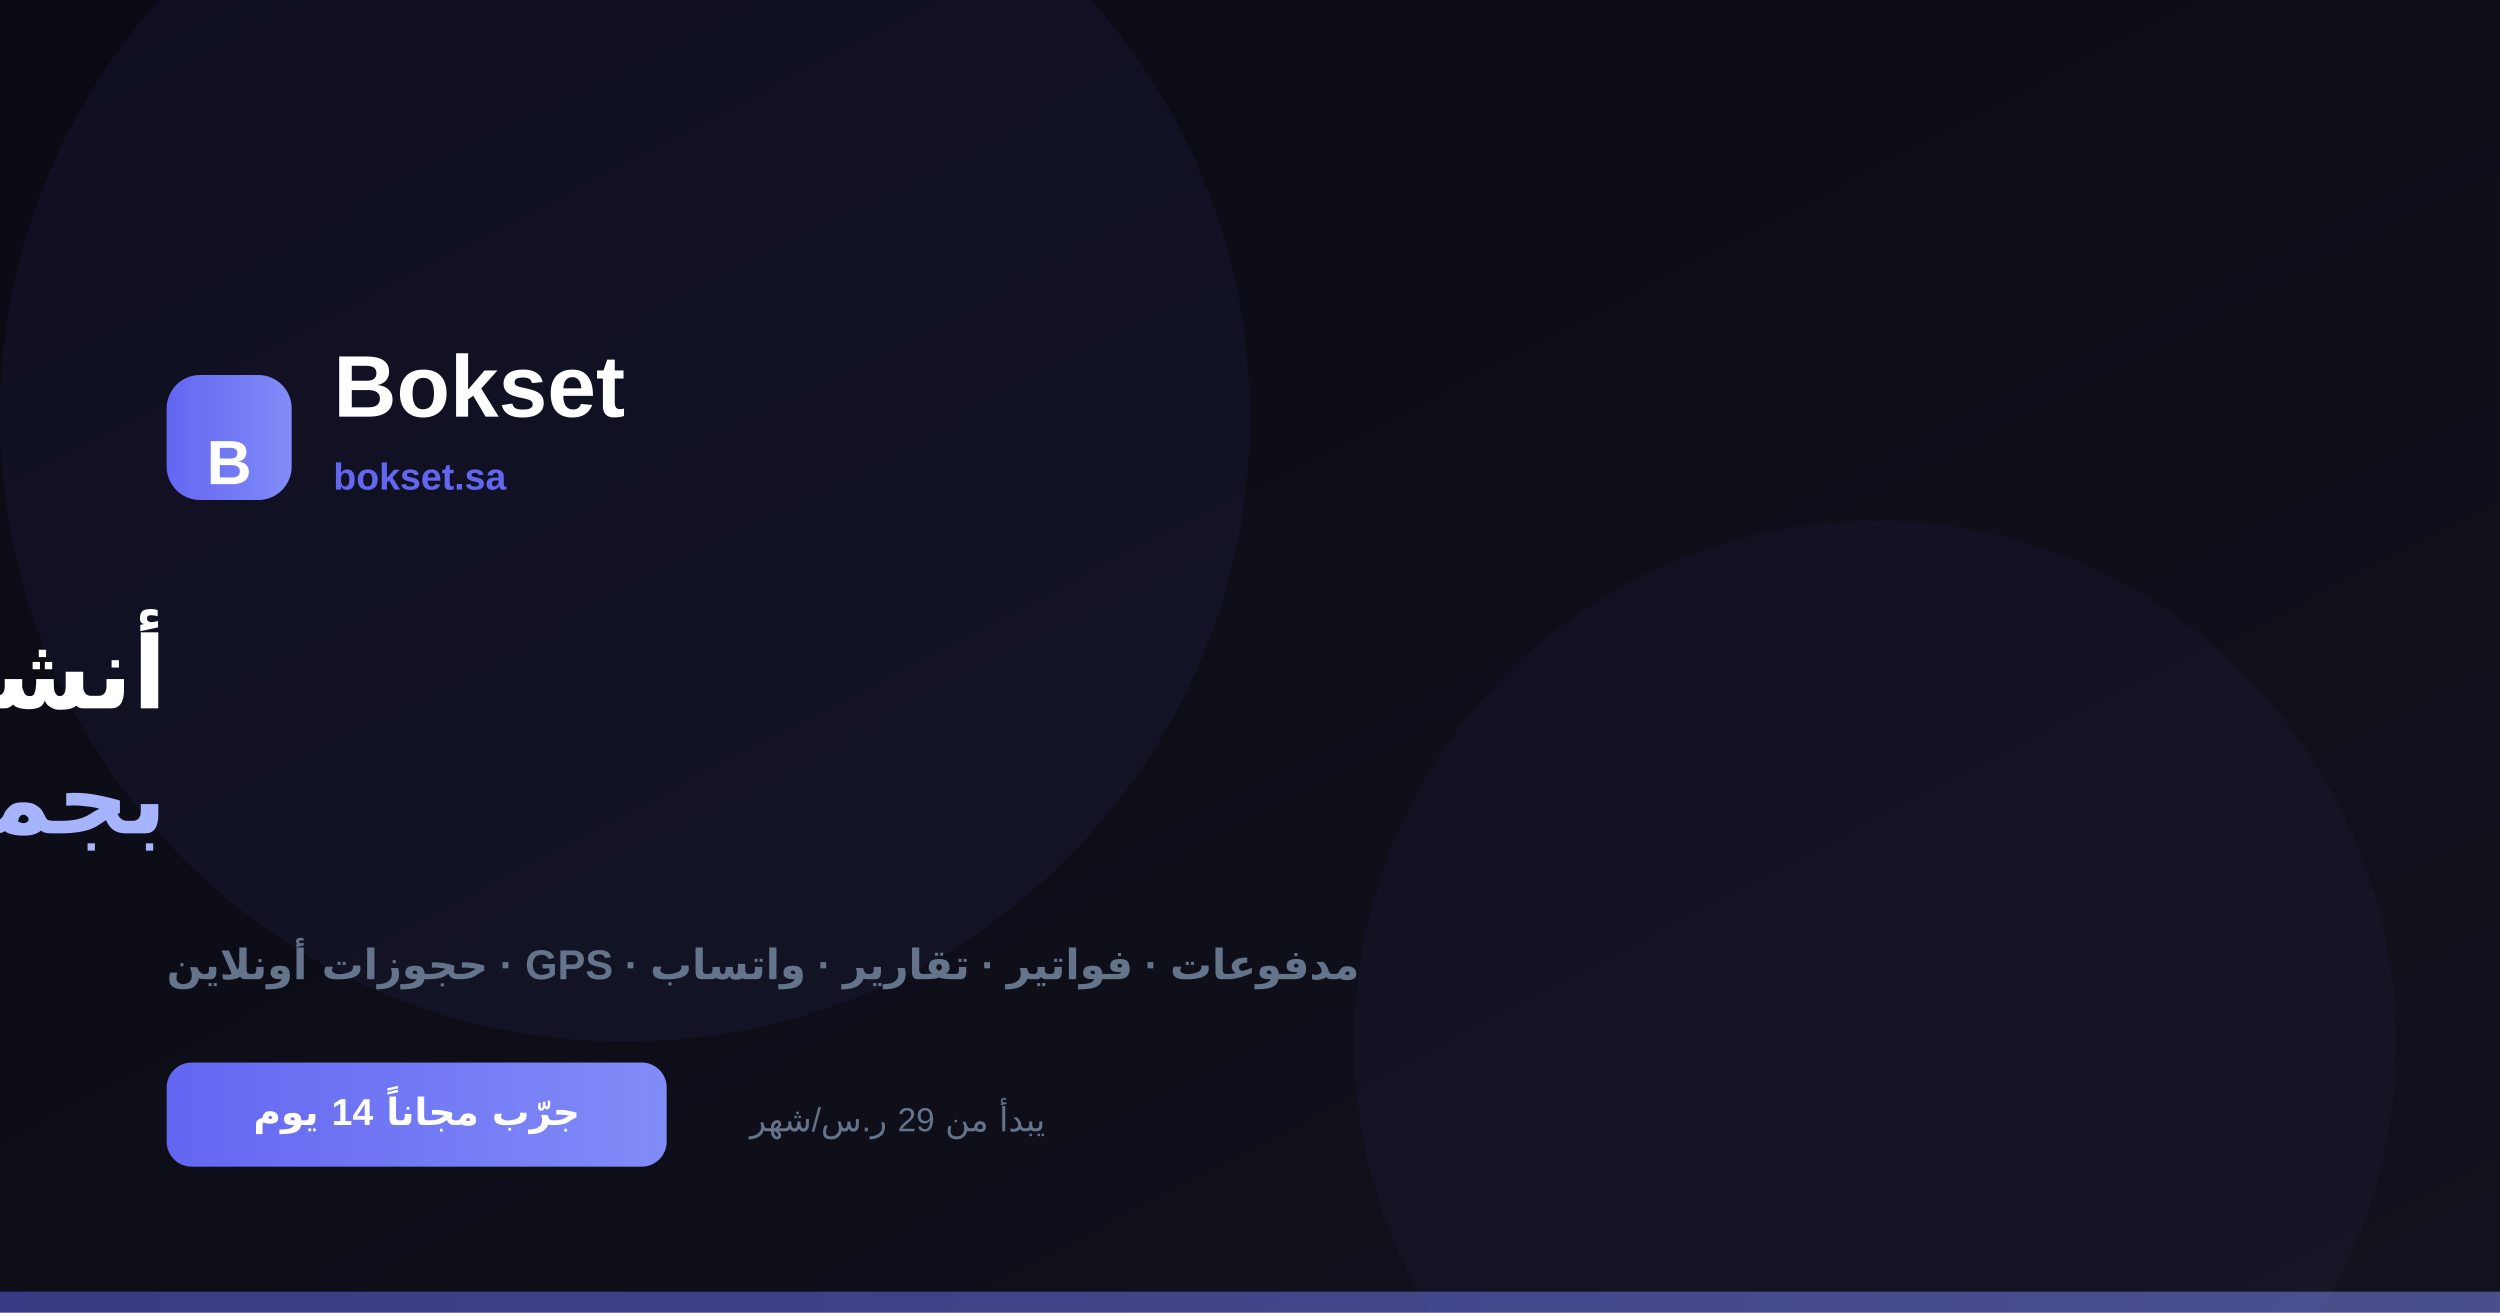
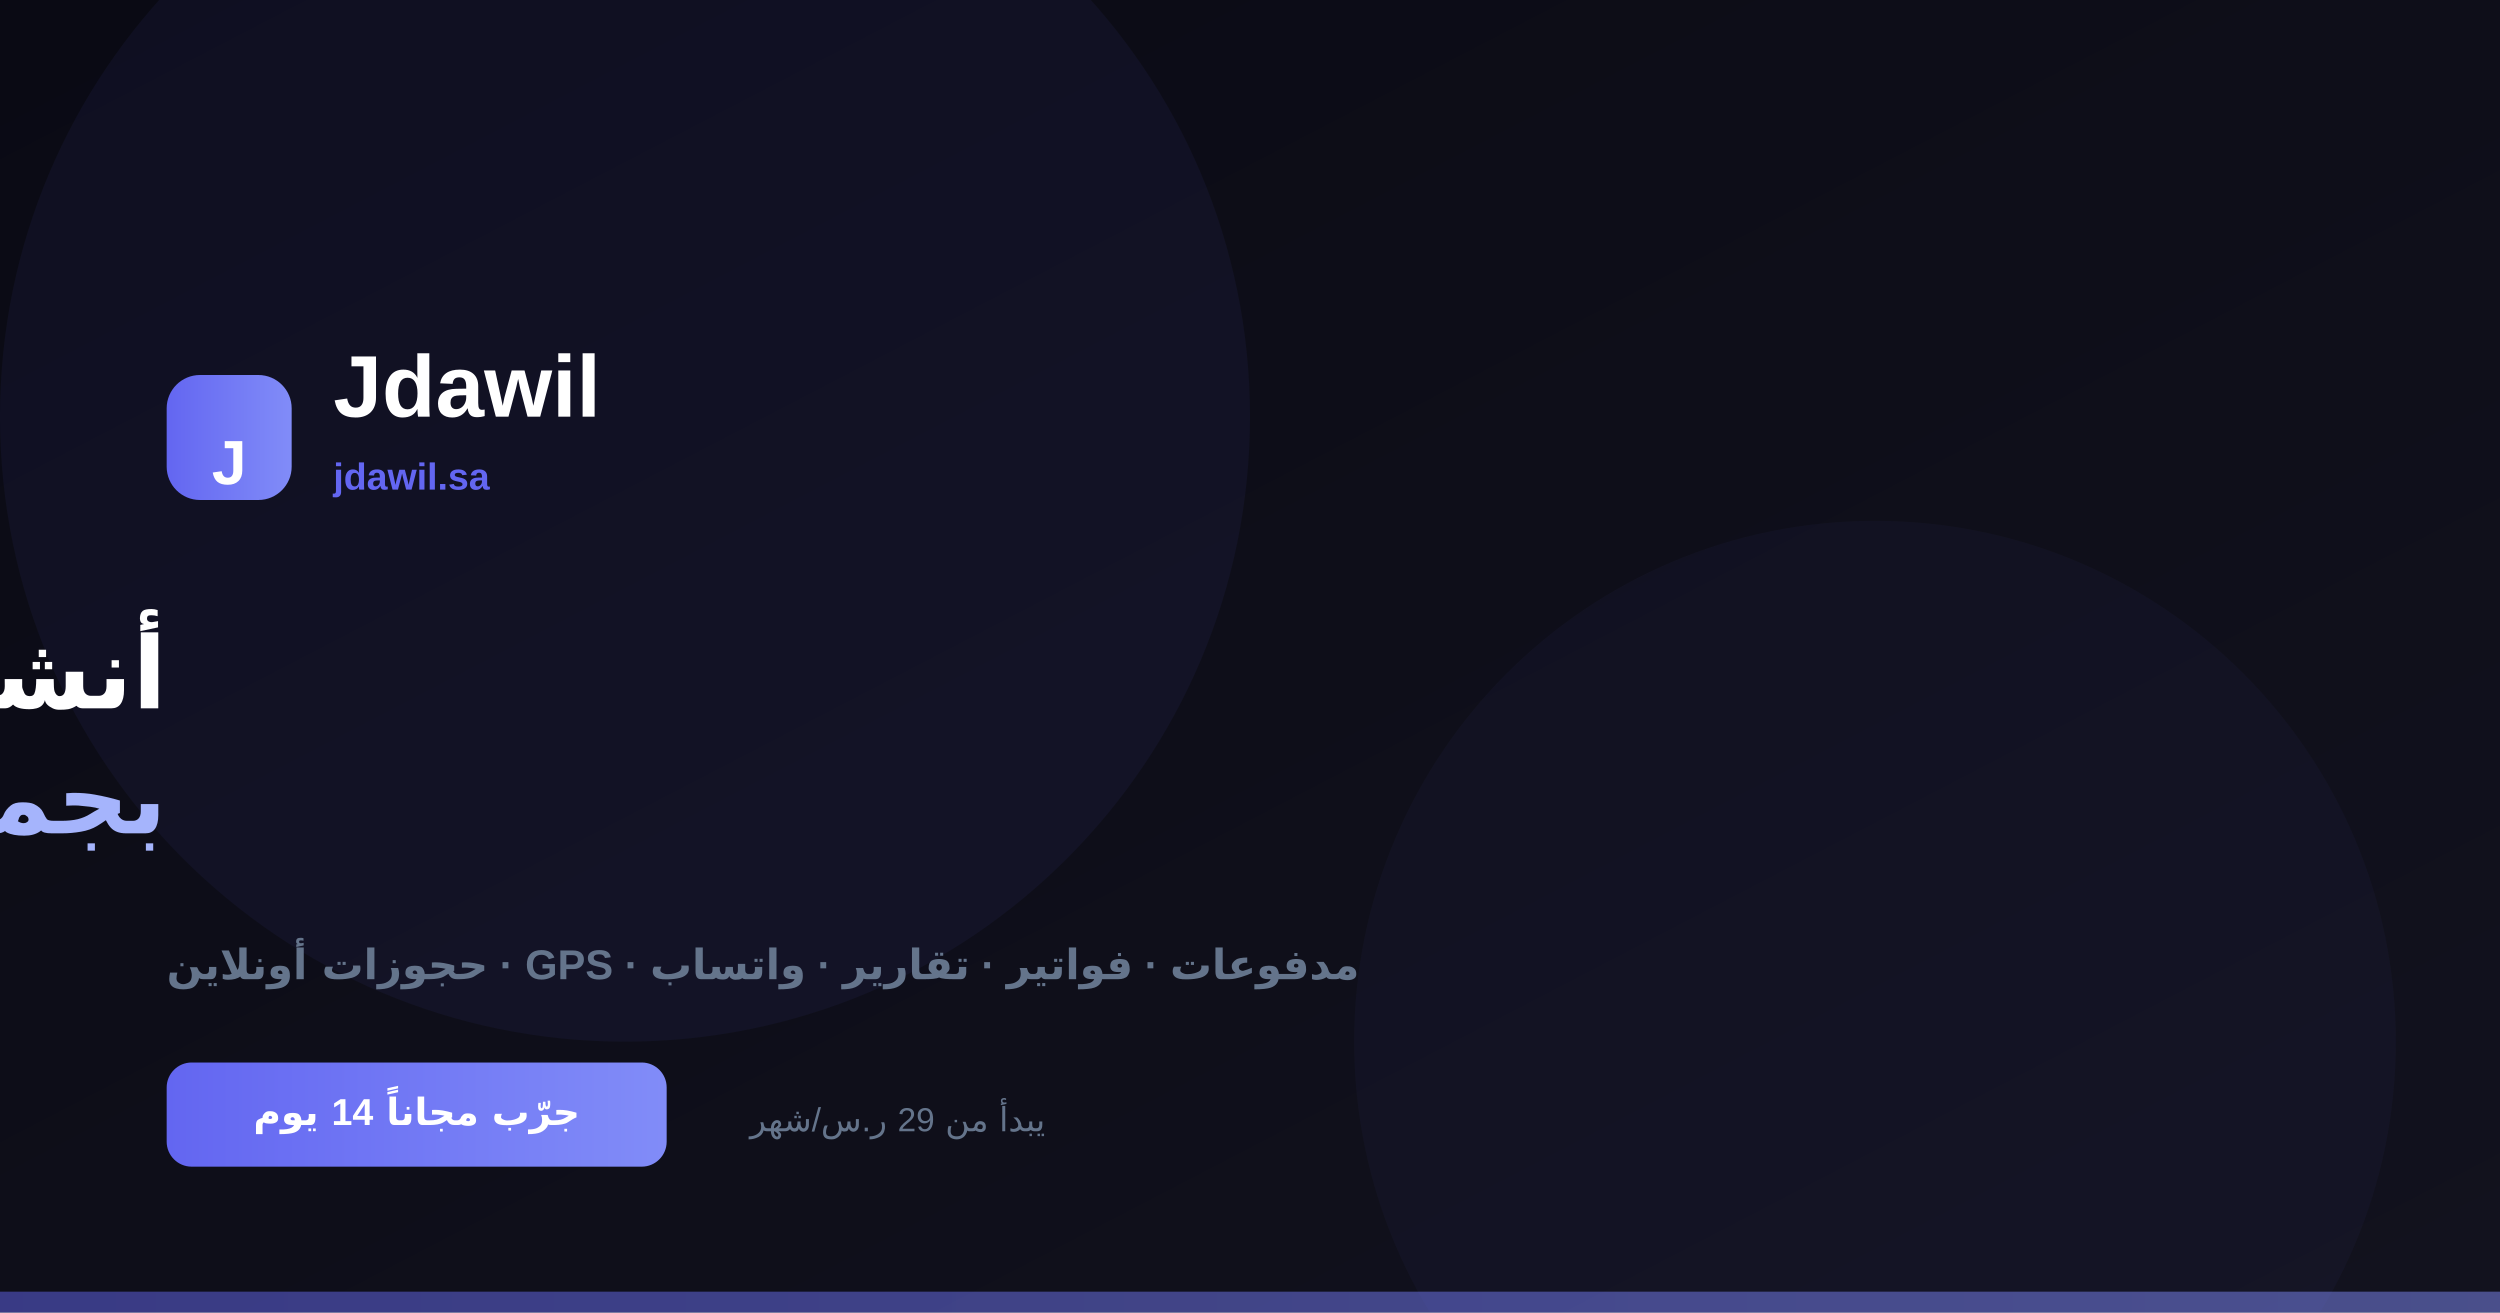
<svg xmlns="http://www.w3.org/2000/svg" width="1200" height="630" viewBox="0 0 1200 630">
  <defs>
    <linearGradient id="bg" x1="0%" y1="0%" x2="100%" y2="100%">
      <stop offset="0%" stop-color="#0a0a14" />
      <stop offset="100%" stop-color="#12121e" />
    </linearGradient>
    <linearGradient id="accent" x1="0%" y1="0%" x2="100%" y2="0%">
      <stop offset="0%" stop-color="#6366f1" />
      <stop offset="100%" stop-color="#818cf8" />
    </linearGradient>
  </defs>
  <rect width="1200" height="630" fill="url(#bg)" />
  <circle cx="300" cy="200" r="300" fill="#6366f1" opacity="0.06" />
  <circle cx="900" cy="500" r="250" fill="#6366f1" opacity="0.04" />
  <rect x="80" y="180" width="60" height="60" rx="16" fill="url(#accent)" />
-   <text x="110" y="222" text-anchor="middle" dominant-baseline="central" fill="white" font-size="30" font-weight="900" font-family="Arial, sans-serif">B</text>
-   <text x="160" y="200" fill="white" font-size="42" font-weight="900" font-family="Arial, sans-serif">Bokset</text>
-   <text x="160" y="235" fill="#6366f1" font-size="18" font-weight="600" font-family="Arial, sans-serif">bokset.sa</text>
+   <text x="110" y="222" text-anchor="middle" dominant-baseline="central" fill="white" font-size="30" font-weight="900" font-family="Arial, sans-serif">J</text>
+   <text x="160" y="200" fill="white" font-size="42" font-weight="900" font-family="Arial, sans-serif">Jdawil</text>
+   <text x="160" y="235" fill="#6366f1" font-size="18" font-weight="600" font-family="Arial, sans-serif">jdawil.sa</text>
  <text x="80" y="340" fill="white" font-size="48" font-weight="900" font-family="Arial, sans-serif" direction="rtl" text-anchor="start">أنشئ موقع حجوزاتك</text>
  <text x="80" y="400" fill="#a5b4fc" font-size="48" font-weight="900" font-family="Arial, sans-serif" direction="rtl" text-anchor="start">بجميع المميزات اللي يحتاجها مشروعك</text>
  <text x="80" y="470" fill="#64748b" font-size="20" font-weight="600" font-family="Arial, sans-serif">حجوزات أونلاين · GPS · مدفوعات · فواتير · تقارير · واتساب</text>
  <rect x="80" y="510" width="240" height="50" rx="12" fill="url(#accent)" />
  <text x="200" y="540" text-anchor="middle" fill="white" font-size="18" font-weight="700" font-family="Arial, sans-serif">جرّب مجاناً 14 يوم</text>
  <text x="360" y="543" fill="#64748b" font-size="16" font-family="Arial, sans-serif">يبدأ من 29 ر.س/شهر</text>
  <rect x="0" y="620" width="1200" height="10" fill="url(#accent)" opacity="0.5" />
</svg>
